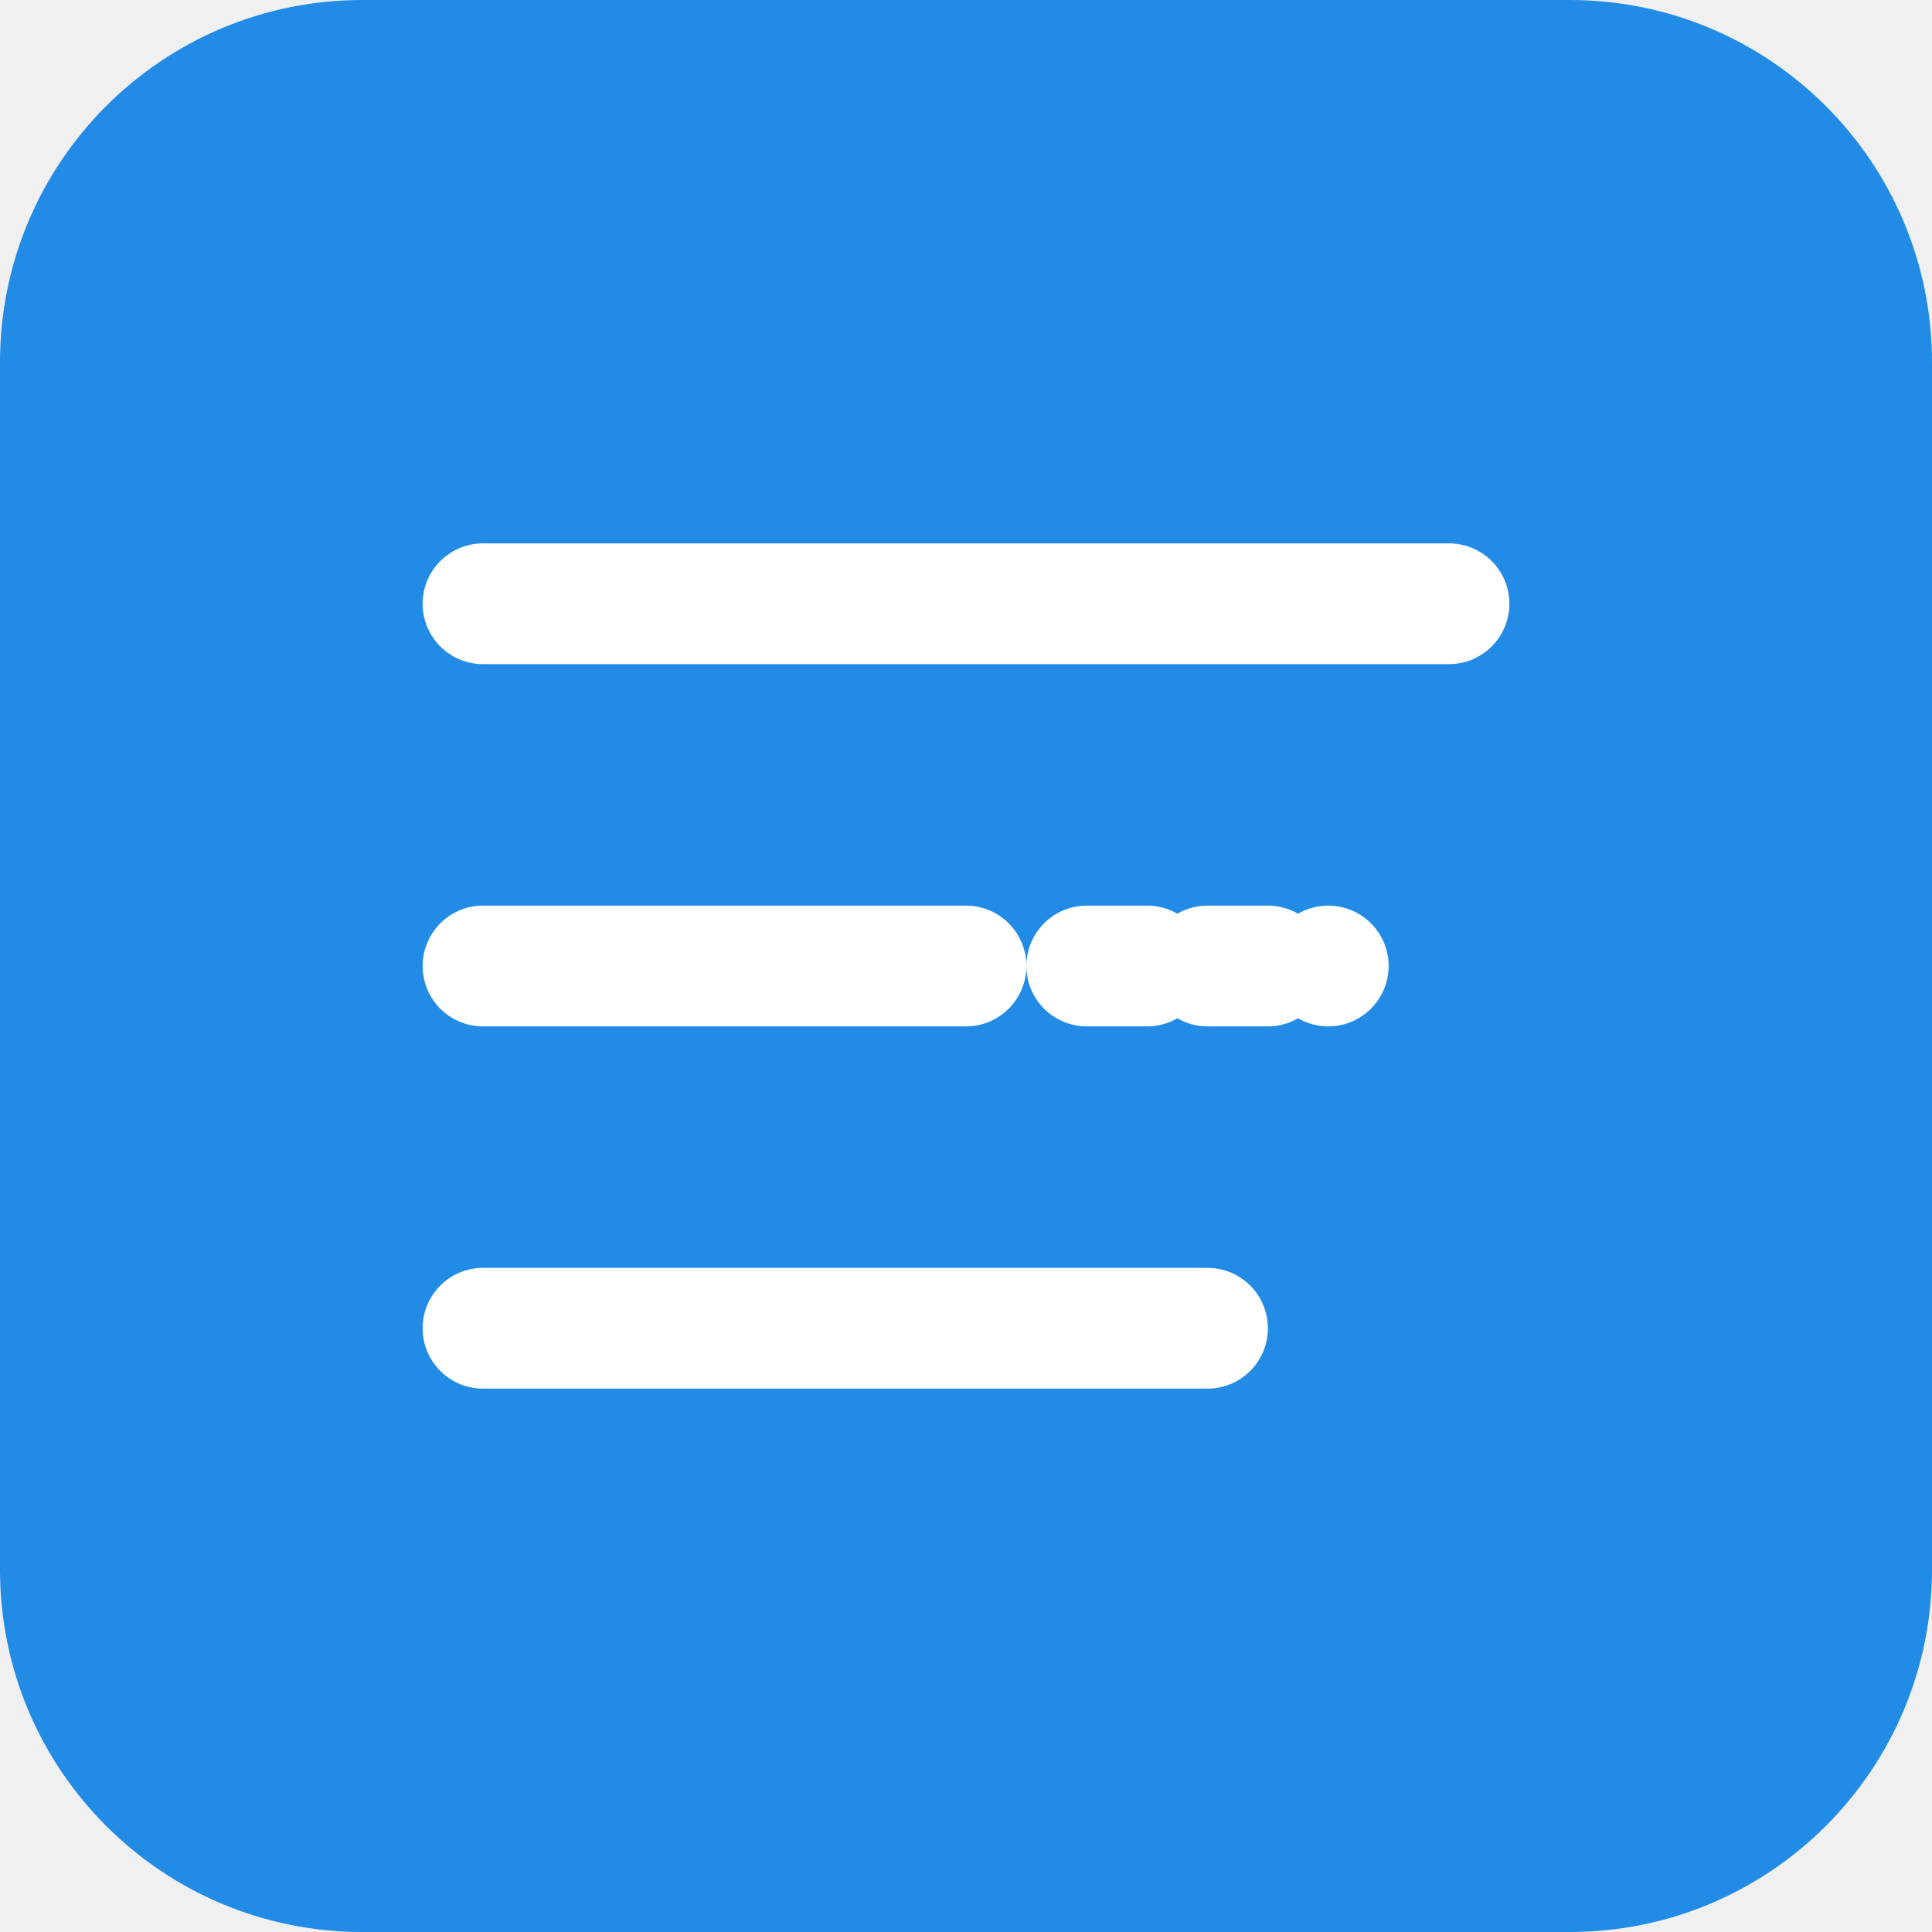
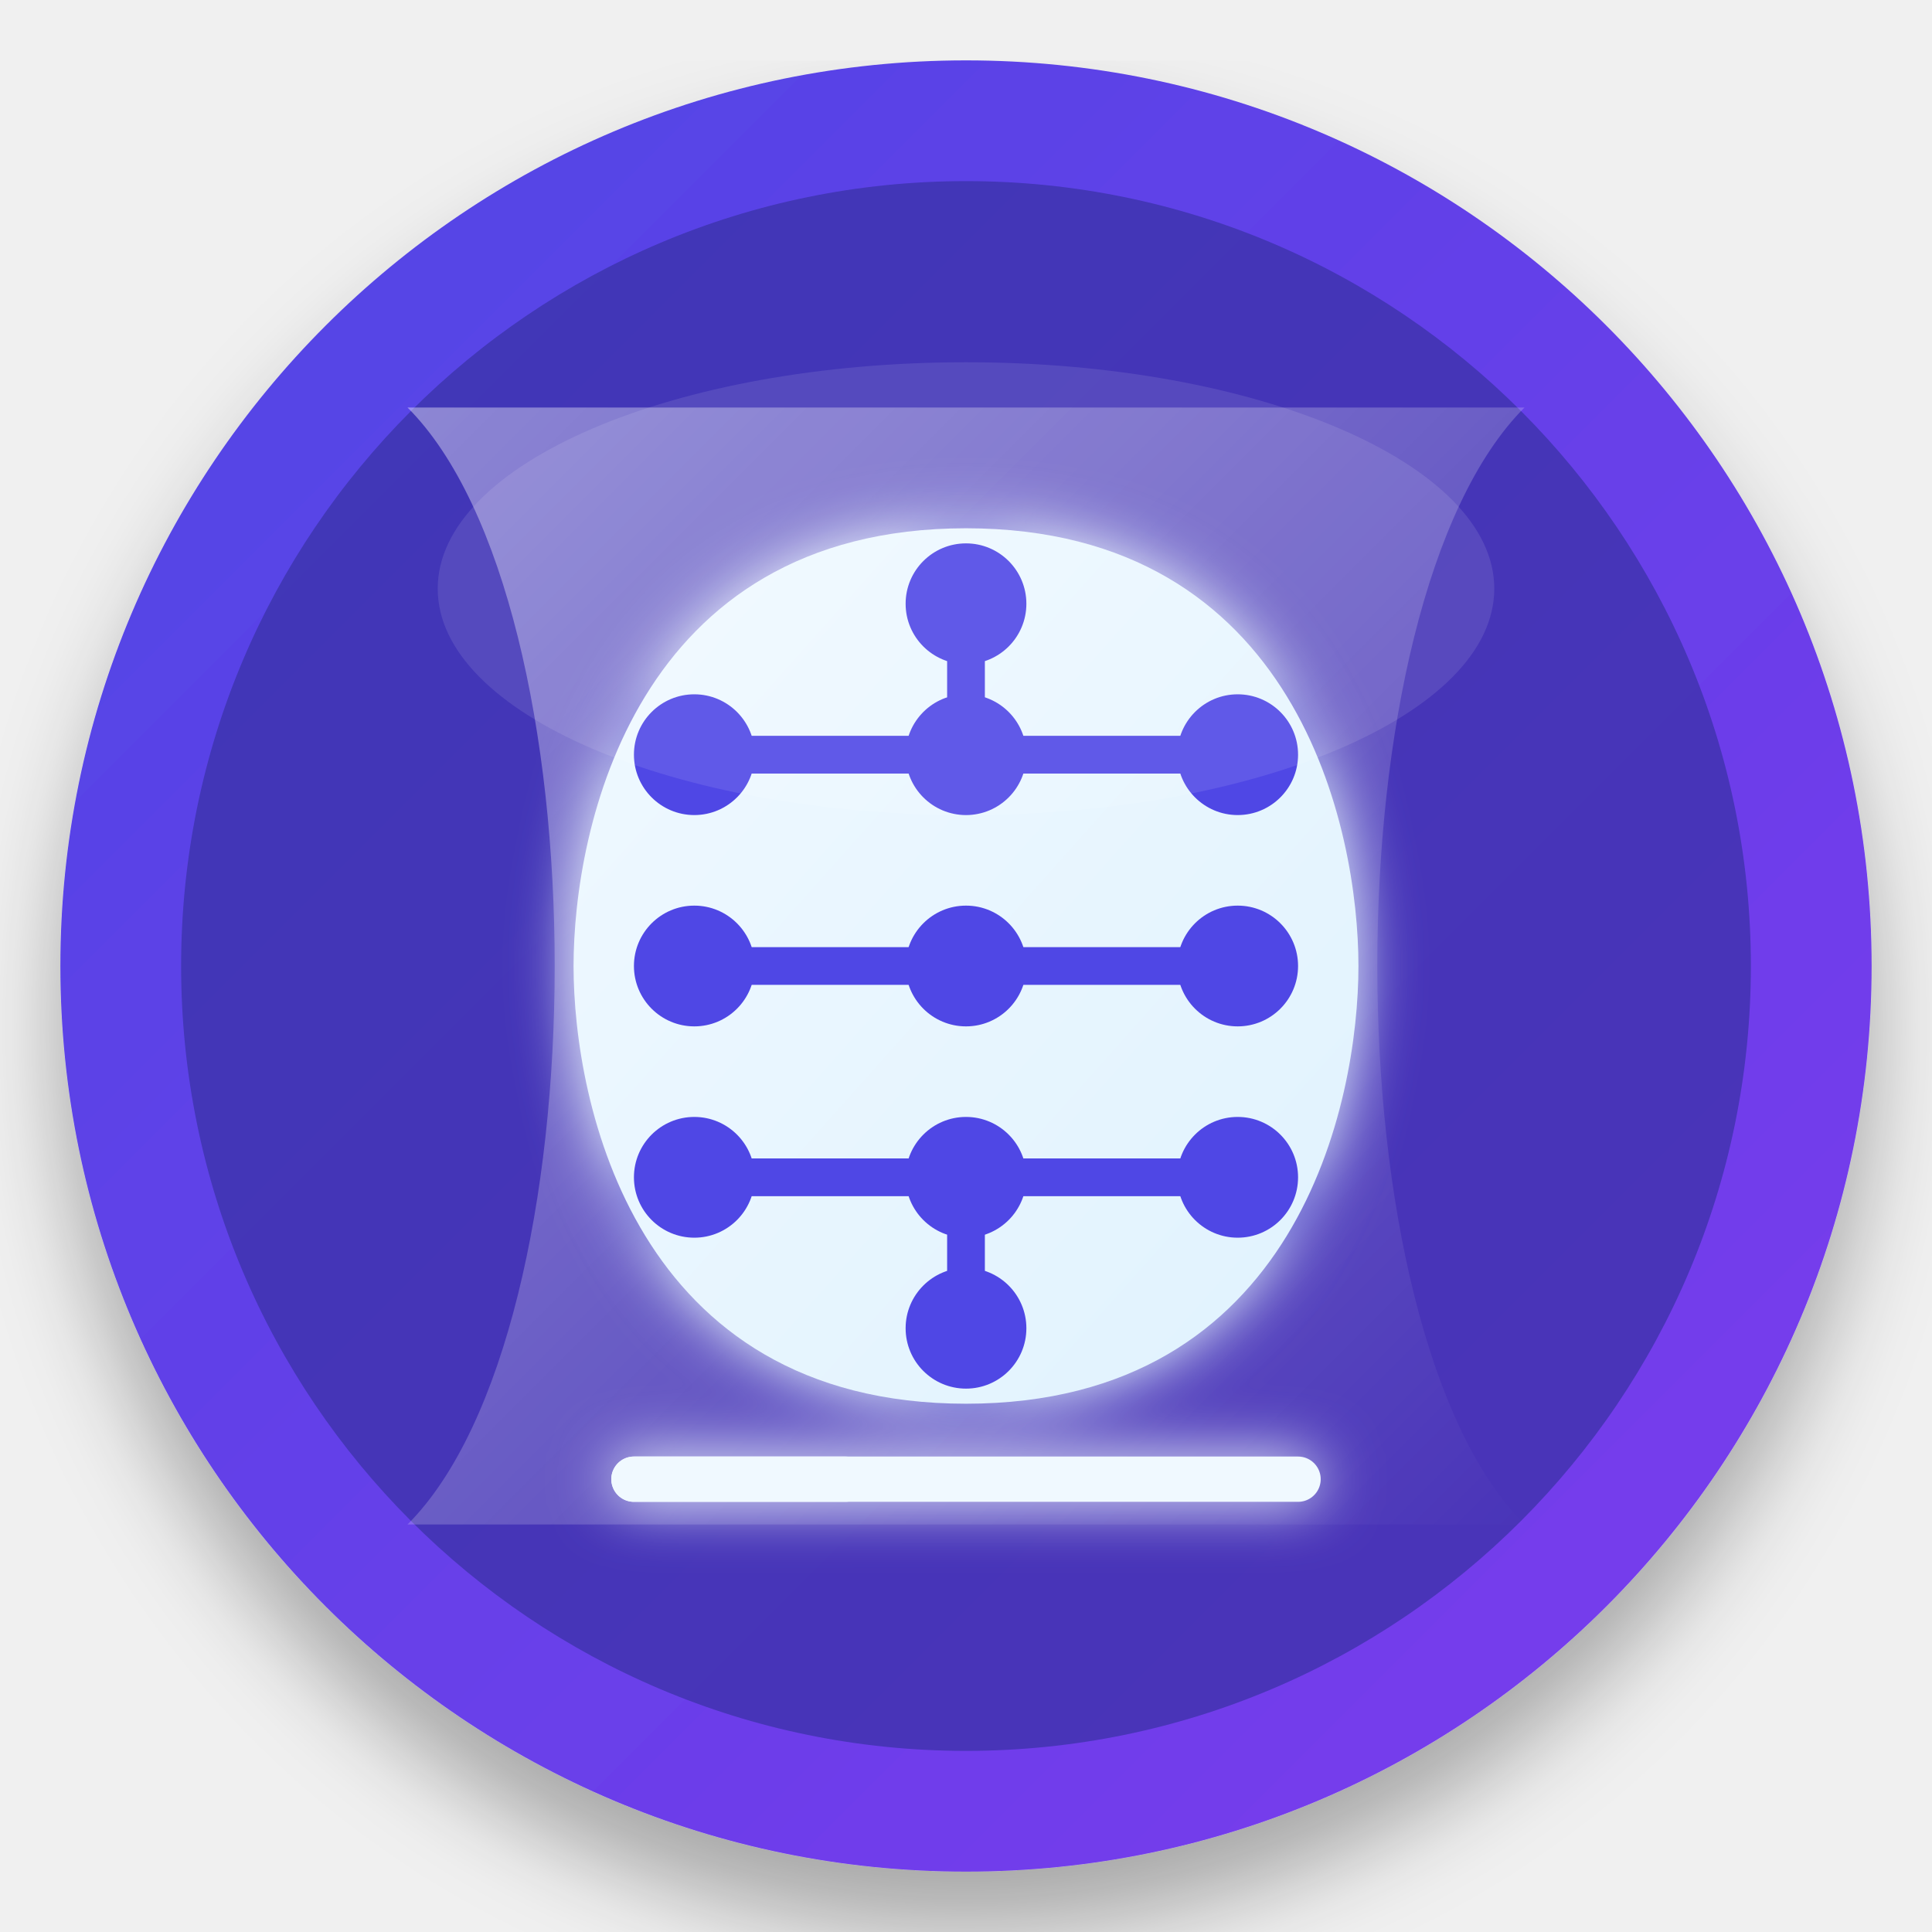
- <svg xmlns="http://www.w3.org/2000/svg" width="128" height="128" viewBox="0 0 128 128" fill="none">
-   <rect width="128" height="128" rx="24" fill="#228BE6" />
-   <path d="M32 40H96M32 64H64M32 88H80" stroke="white" stroke-width="8" stroke-linecap="round" />
-   <path d="M72 64L88 64" stroke="white" stroke-width="8" stroke-linecap="round" stroke-dasharray="4 4" />
+ <svg xmlns="http://www.w3.org/2000/svg" viewBox="0 0 128 128">
+   <defs>
+     <linearGradient id="bgGradient" x1="0%" y1="0%" x2="100%" y2="100%">
+       <stop offset="0%" stop-color="#4f46e5" />
+       <stop offset="100%" stop-color="#7c3aed" />
+     </linearGradient>
+     <linearGradient id="shinyEffect" x1="0%" y1="0%" x2="100%" y2="100%">
+       <stop offset="0%" stop-color="white" stop-opacity="0.4" />
+       <stop offset="100%" stop-color="white" stop-opacity="0" />
+     </linearGradient>
+     <linearGradient id="brainGradient" x1="0%" y1="0%" x2="100%" y2="100%">
+       <stop offset="0%" stop-color="#f0f9ff" />
+       <stop offset="100%" stop-color="#e0f2fe" />
+     </linearGradient>
+     <filter id="glow" x="-20%" y="-20%" width="140%" height="140%">
+       <feGaussianBlur stdDeviation="2" result="blur" />
+       <feComposite in="SourceGraphic" in2="blur" operator="over" />
+     </filter>
+     <filter id="softShadow" x="-50%" y="-50%" width="200%" height="200%">
+       <feGaussianBlur in="SourceAlpha" stdDeviation="3" />
+       <feOffset dx="0" dy="4" result="offsetblur" />
+       <feComponentTransfer>
+         <feFuncA type="linear" slope="0.3" />
+       </feComponentTransfer>
+       <feMerge>
+         <feMergeNode />
+         <feMergeNode in="SourceGraphic" />
+       </feMerge>
+     </filter>
+   </defs>
+   <circle cx="64" cy="64" r="60" fill="url(#bgGradient)" filter="url(#softShadow)" />
+   <circle cx="64" cy="64" r="52" fill="#3730a3" opacity="0.7" />
+   <path d="M27 27 L101 27 C88 40 88 88 101 101 L27 101 C40 88 40 40 27 27 Z" fill="url(#shinyEffect)" />
+   <g filter="url(#glow)">
+     <path d="M64 35 C42 35 38 55 38 64 C38 73 42 93 64 93 C86 93 90 73 90 64 C90 55 86 35 64 35 Z" fill="url(#brainGradient)" />
+     <path d="M46 50 L64 50 L64 40 M64 50 L82 50 M46 64 L82 64 M46 78 L64 78 L64 88 M64 78 L82 78" stroke="#4f46e5" stroke-width="2.5" fill="none" stroke-linecap="round" />
+     <circle cx="46" cy="50" r="4" fill="#4f46e5" />
+     <circle cx="46" cy="64" r="4" fill="#4f46e5" />
+     <circle cx="46" cy="78" r="4" fill="#4f46e5" />
+     <circle cx="64" cy="40" r="4" fill="#4f46e5" />
+     <circle cx="64" cy="50" r="4" fill="#4f46e5" />
+     <circle cx="64" cy="64" r="4" fill="#4f46e5" />
+     <circle cx="64" cy="78" r="4" fill="#4f46e5" />
+     <circle cx="64" cy="88" r="4" fill="#4f46e5" />
+     <circle cx="82" cy="50" r="4" fill="#4f46e5" />
+     <circle cx="82" cy="64" r="4" fill="#4f46e5" />
+     <circle cx="82" cy="78" r="4" fill="#4f46e5" />
+     <path d="M42 98 L86 98" stroke="#f0f9ff" stroke-width="3" stroke-linecap="round" />
+     <path d="M42 98 L56 98" stroke="#f0f9ff" stroke-width="3" stroke-linecap="round">
+       <animate attributeName="d" dur="2s" repeatCount="indefinite" values="M42 98 L56 98; M42 98 L72 98; M42 98 L86 98; M42 98 L56 98" />
+     </path>
+   </g>
+   <ellipse cx="64" cy="39" rx="35" ry="15" fill="white" opacity="0.1" />
</svg>
